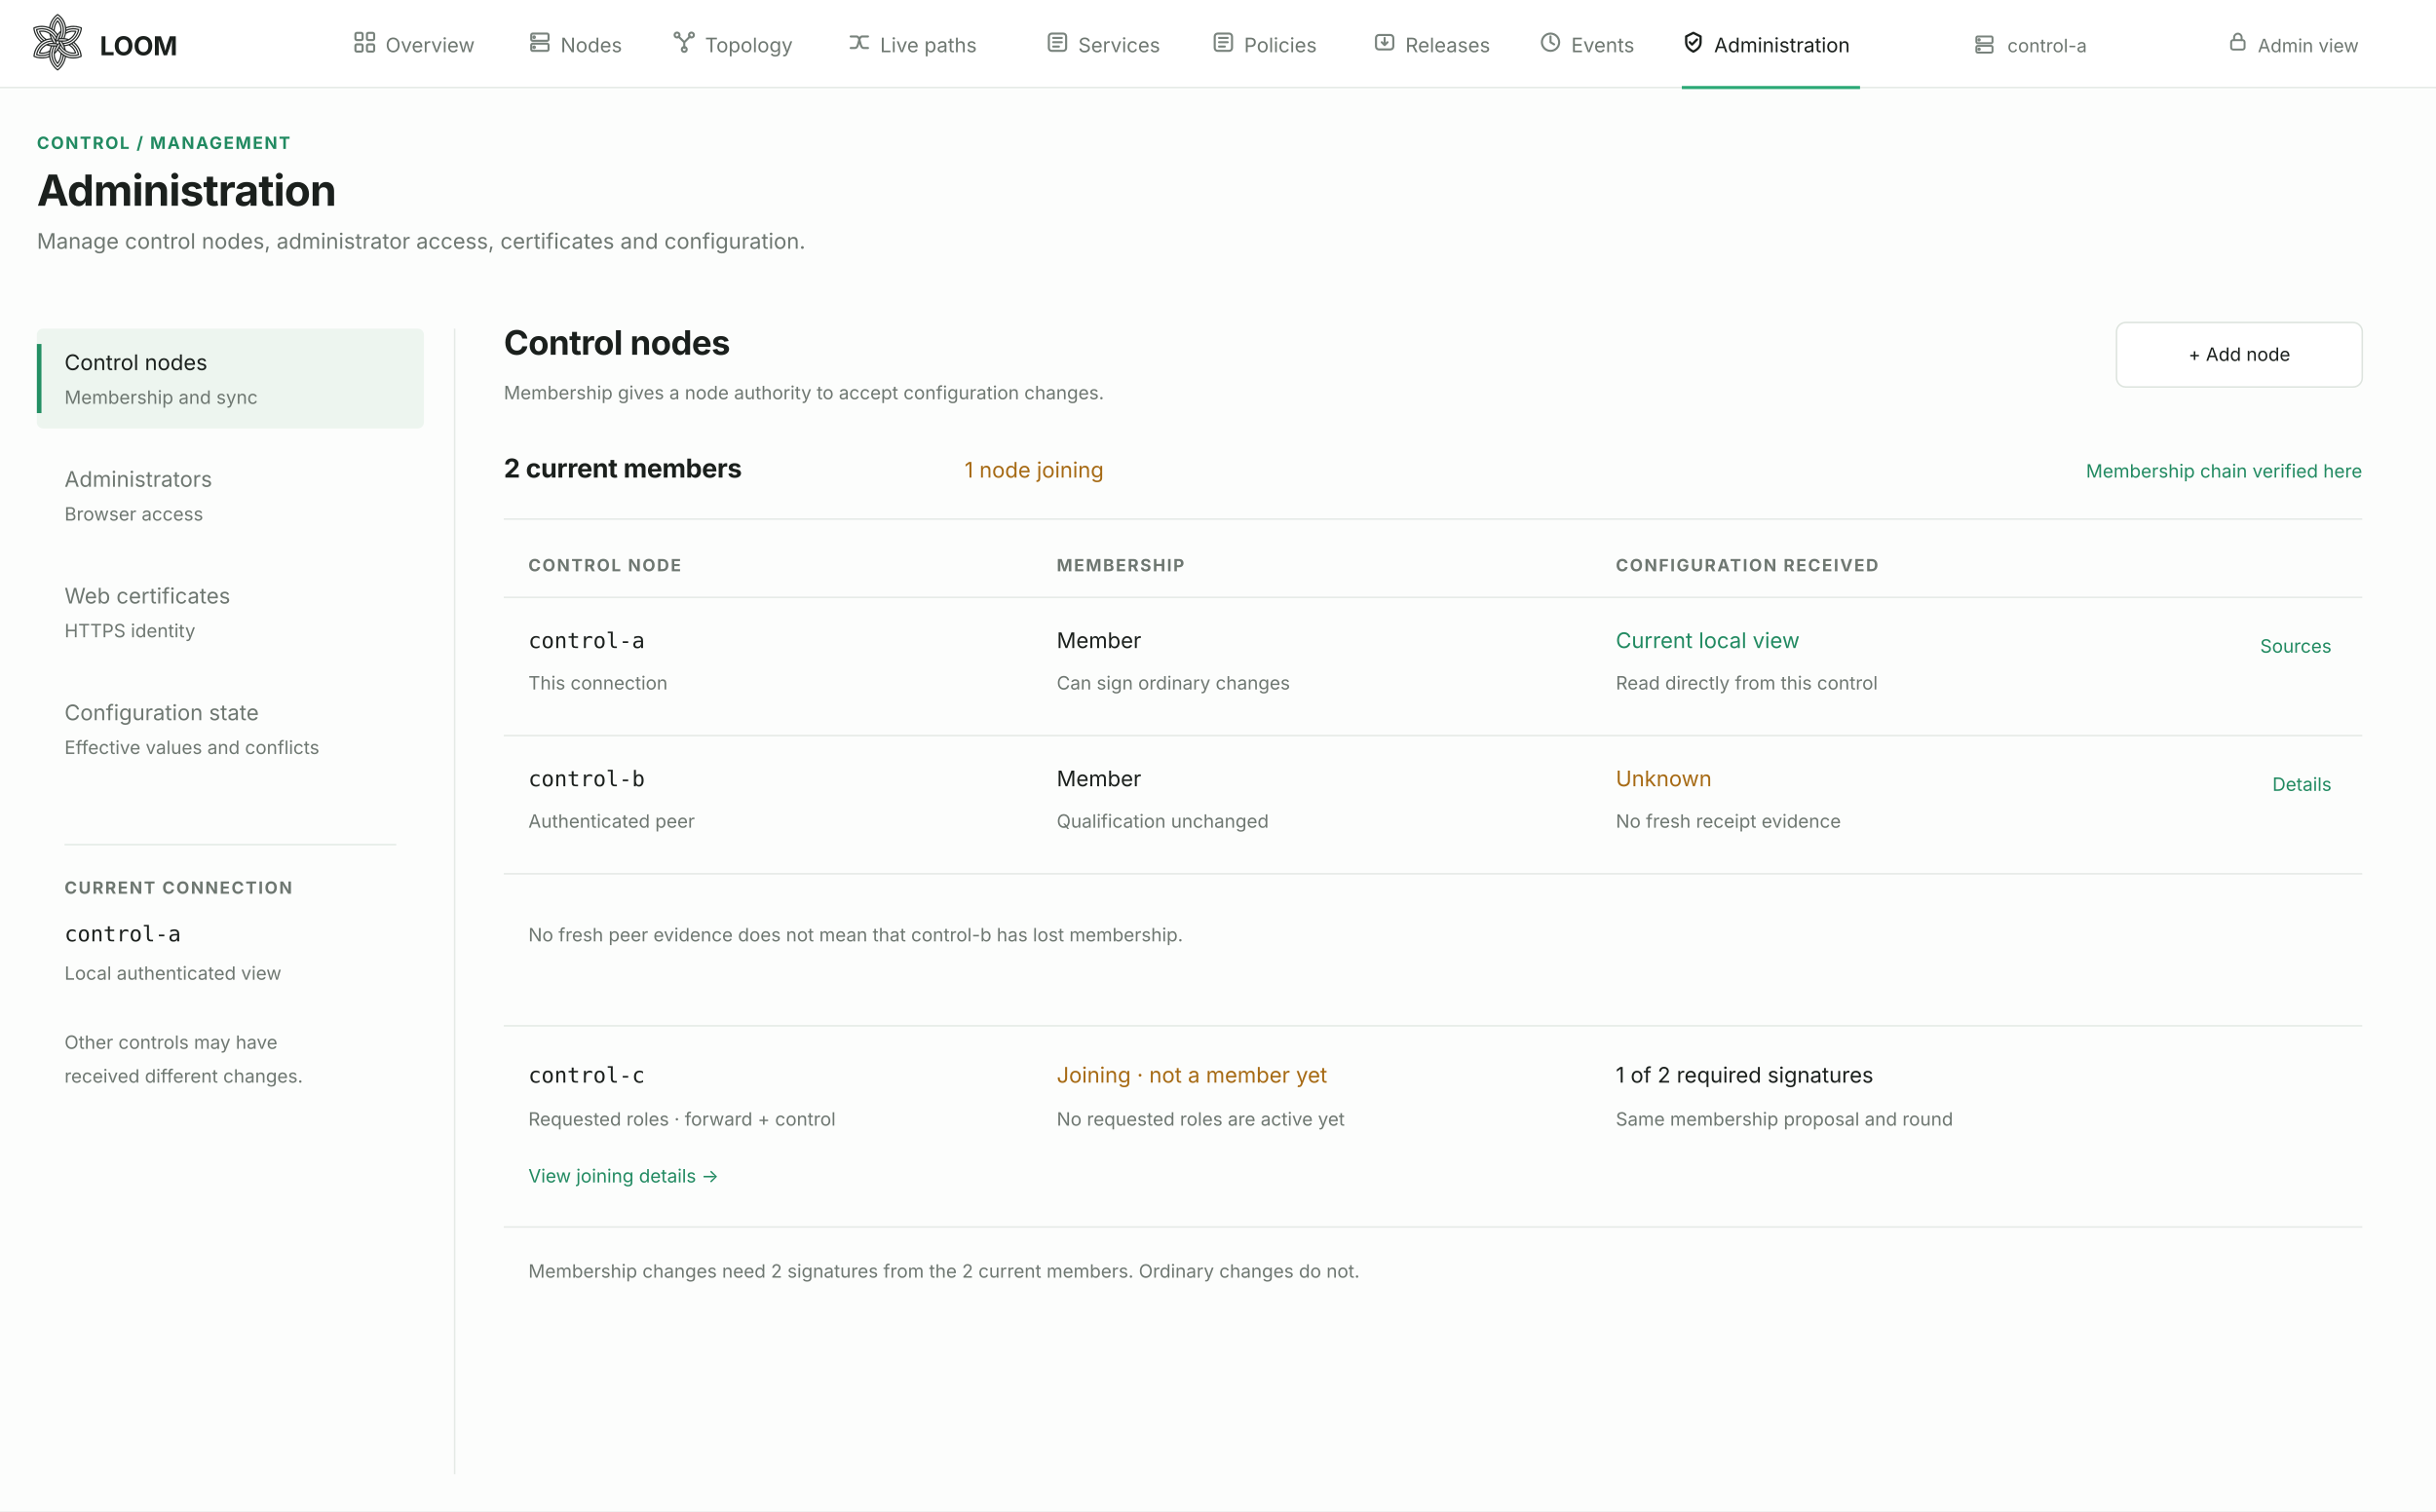
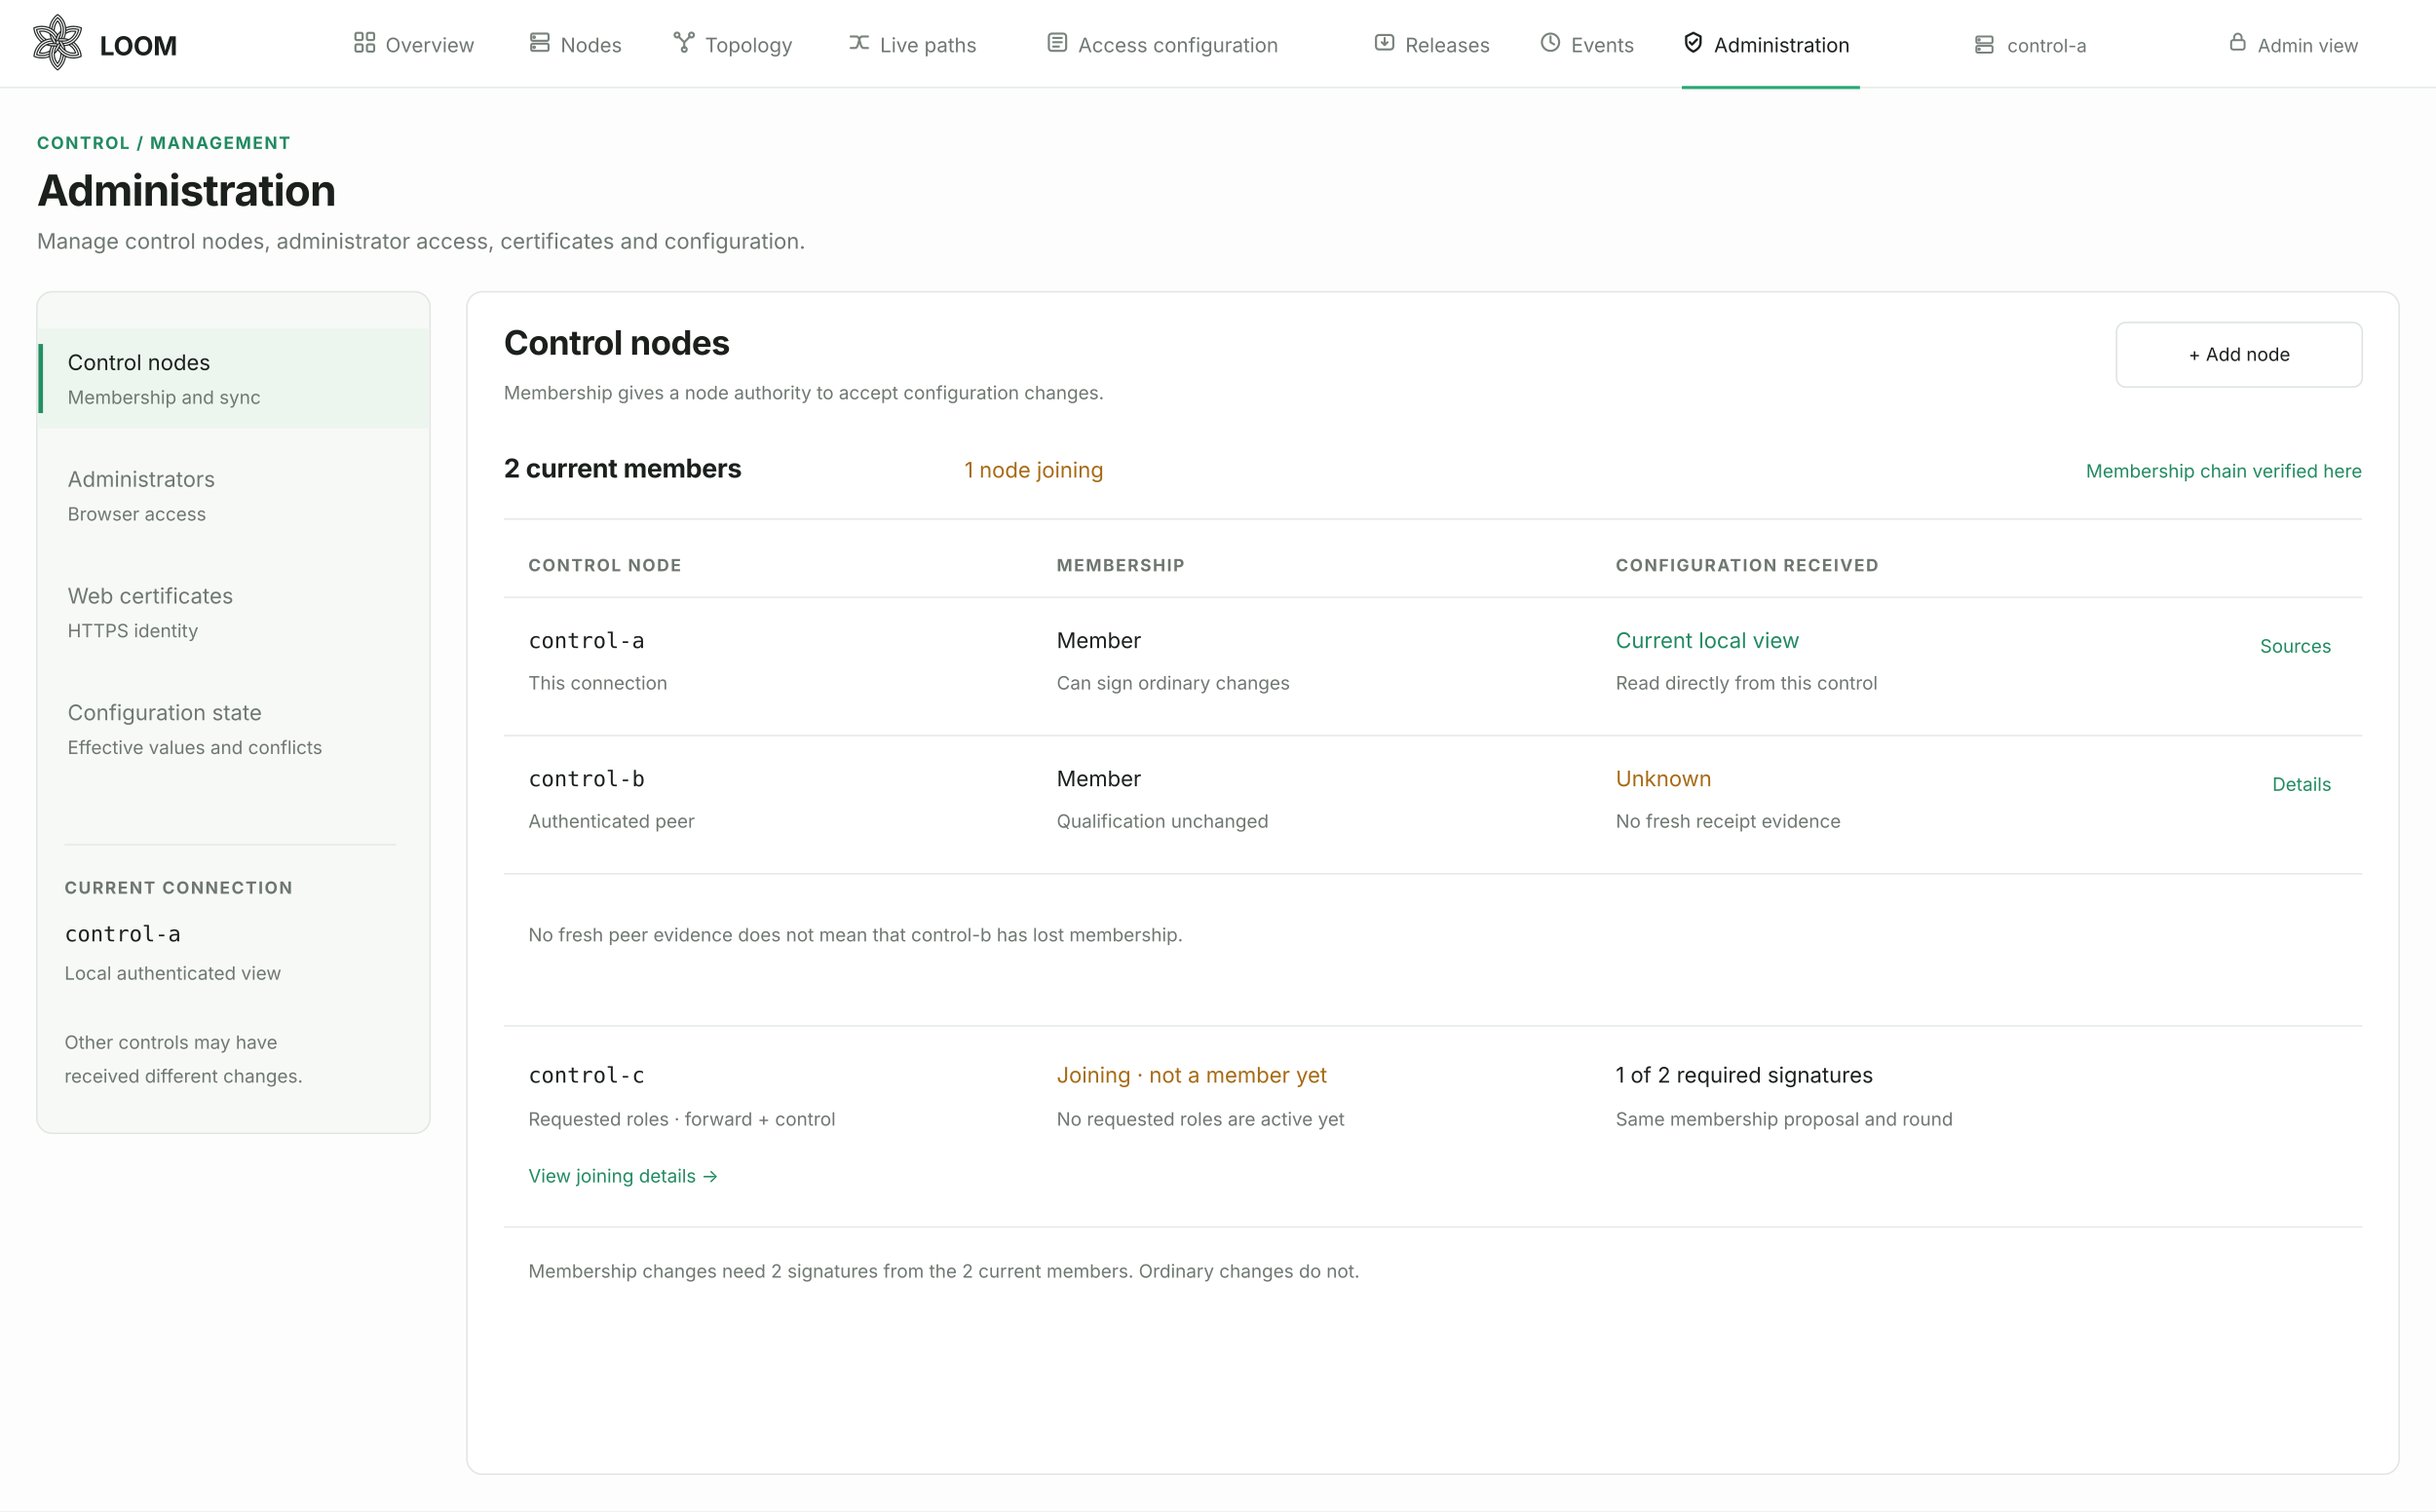
<svg xmlns="http://www.w3.org/2000/svg" width="1586" height="984" viewBox="0 0 1586 984" role="group" aria-labelledby="svg-title svg-desc">
  <defs>
    <marker id="route-arrow" markerWidth="8" markerHeight="8" refX="7" refY="4" orient="auto" markerUnits="strokeWidth">
      <path d="M0 0L8 4L0 8Z" fill="#4D78D1" />
    </marker>
    <symbol id="icon-grid" viewBox="0 0 16 16">
      <rect x="1.5" y="1.5" width="5" height="5" rx="1" />
      <rect x="9.5" y="1.5" width="5" height="5" rx="1" />
      <rect x="1.5" y="9.5" width="5" height="5" rx="1" />
      <rect x="9.5" y="9.5" width="5" height="5" rx="1" />
    </symbol>
    <symbol id="icon-node" viewBox="0 0 16 16">
      <rect x="2" y="2" width="12" height="5" rx="1" />
      <rect x="2" y="9" width="12" height="5" rx="1" />
      <circle cx="4" cy="4.5" r=".6" />
      <circle cx="4" cy="11.5" r=".6" />
    </symbol>
    <symbol id="icon-topology" viewBox="0 0 16 16">
      <path d="M4 4l4 4 4-4M8 8v4" />
      <circle cx="3" cy="3" r="1.7" />
      <circle cx="13" cy="3" r="1.7" />
      <circle cx="8" cy="13" r="1.7" />
    </symbol>
    <symbol id="icon-path" viewBox="0 0 16 16">
      <path d="M2 4h4c3 0 2 8 5 8h3M2 12h3c3 0 2-8 5-8h4" />
    </symbol>
    <symbol id="icon-service" viewBox="0 0 16 16">
      <rect x="2" y="2" width="12" height="12" rx="2" />
      <path d="M5 5h6M5 8h6M5 11h4" />
    </symbol>
    <symbol id="icon-release" viewBox="0 0 16 16">
      <rect x="2" y="3" width="12" height="10" rx="2" />
      <path d="M8 5v5m-2-2 2 2 2-2" />
    </symbol>
    <symbol id="icon-events" viewBox="0 0 16 16">
      <circle cx="8" cy="8" r="6" />
      <path d="M8 4v4l2.5 1.5" />
    </symbol>
    <symbol id="icon-signed" viewBox="0 0 16 16">
      <path d="M8 1.5 13 4v4c0 3-2 5-5 6.5C5 13 3 11 3 8V4Z" />
      <path d="m5.5 8 1.6 1.6 3.4-3.5" />
    </symbol>
    <symbol id="icon-lock" viewBox="0 0 16 16">
      <rect x="3" y="7" width="10" height="7" rx="1.5" />
      <path d="M5.2 7V5a2.8 2.8 0 0 1 5.6 0v2" />
    </symbol>
    <symbol id="icon-search" viewBox="0 0 16 16">
      <circle cx="7" cy="7" r="4.5" />
      <path d="m10.5 10.5 3 3" />
    </symbol>
    <symbol id="icon-terminal" viewBox="0 0 16 16">
      <rect x="1.5" y="2" width="13" height="12" rx="2" />
      <path d="m4 5 3 3-3 3m5 0h3" />
    </symbol>
    <symbol id="icon-code" viewBox="0 0 16 16">
      <path d="m5.5 3-4 5 4 5m5-10 4 5-4 5M9.5 2l-3 12" />
    </symbol>
    <symbol id="icon-qr" viewBox="0 0 16 16">
      <path d="M2 2h4v4H2zm8 0h4v4h-4zM2 10h4v4H2zm8 0v2m3-2v4m-3 0h2" />
    </symbol>
    <symbol id="icon-phone" viewBox="0 0 16 16">
      <rect x="4" y="1" width="8" height="14" rx="2" />
      <path d="M7 3h2M7 13h2" />
    </symbol>
    <symbol id="icon-globe" viewBox="0 0 16 16">
      <circle cx="8" cy="8" r="6" />
      <ellipse cx="8" cy="8" rx="2.5" ry="6" />
      <path d="M2 8h12" />
    </symbol>
    <symbol id="icon-expand" viewBox="0 0 16 16">
      <path d="M6 2H2v4m8-4h4v4M2 10v4h4m8-4v4h-4" />
    </symbol>
    <symbol id="icon-chevron" viewBox="0 0 16 16">
      <path d="m4 6 4 4 4-4" />
    </symbol>
    <symbol id="icon-filter" viewBox="0 0 16 16">
      <path d="M2 4h12M4 8h8m-6 4h4" />
    </symbol>
    <style>
    .ui { font-family: Inter, "Atkinson Hyperlegible Next", ui-sans-serif, system-ui, -apple-system, "Segoe UI", sans-serif; fill:#1B201D }
    .mono { font-family: "Intel One Mono", "SFMono-Regular", Consolas, monospace }
    .title { font-size:28px; font-weight:700; letter-spacing:-.5px }
    .section { font-size:17px; font-weight:650; letter-spacing:-.2px }
    .metric { font-size:22px; font-weight:650; letter-spacing:-.3px }
    .body { font-size:14px }
    .small { font-size:12px }
    .tiny { font-size:11px }
    .micro { font-size:10px }
    .eyebrow { font-size:11px; font-weight:700; letter-spacing:1px }
    .muted { fill:#6E7771 }
    .faint { fill:#929B95 }
    .green { fill:#218A61 }
    .amber { fill:#A66A14 }
    .red { fill:#B74E4E }
    .blue { fill:#427994 }
    .white { fill:#FFFFFF }
    .nav { font-size:13px }
    .nav-icon { fill:none; stroke:#79837D; stroke-width:1.45; stroke-linecap:round; stroke-linejoin:round }
    .nav-active { fill:none; stroke:#1B201D; stroke-width:1.6; stroke-linecap:round; stroke-linejoin:round }
    .rule { stroke:#E5EAE6; stroke-width:1 }
    .dash { stroke:#ABB7AF; stroke-width:1.5; stroke-dasharray:5 5; fill:none }
    .link { stroke:#B8C4BC; stroke-width:2; fill:none }
    .selected { stroke:#4D78D1; stroke-width:2.3; fill:none; marker-end:url(#route-arrow) }
</style>
  </defs>
  <rect width="1586" height="984" fill="#FCFDFC" />
  <rect x="0" y="0" width="1586" height="58" fill="#FFFFFF" />
  <line class="rule" x1="0" y1="57" x2="1586" y2="57" />
  <svg x="18" y="8" width="39" height="39" viewBox="127 112 1000 1000">
    <g transform="translate(0,1254) scale(1,-1)">
      <path d="M616 1108 c-67 -49 -118 -133 -129 -209 0 -6 0 -6 -14 -1 -75 27 -166 24 -239 -6 -13 -5 -14 -7 -11 -29 12 -80 53 -155 115 -211 l9 -8 -6 -5 c-61 -53 -100 -121 -114 -200 -5 -31 -5 -38 4 -42 57 -26 138 -34 203 -20 13 2 22 5 39 10 14 5 14 5 15 -2 9 -70 60 -155 121 -204 17 -15 18 -15 34 -2 47 37 87 93 107 151 7 20 16 52 16 60 0 4 1 4 12 0 72 -28 158 -27 236 3 17 6 17 7 15 27 -8 79 -49 159 -111 215 l-9 9 10 9 c61 53 105 139 114 219 2 15 1 16 -28 26 -75 25 -156 25 -227 -2 -4 -1 -8 -2 -8 -2 -1 0 -2 7 -3 15 -15 81 -60 152 -126 198 -12 9 -14 9 -25 1z M639 1084 c105 -82 142 -225 92 -356 -7 -18 -7 -17 -16 -17 -4 0 -8 1 -8 1 -1 1 1 7 4 15 32 78 30 170 -5 243 -16 35 -40 66 -68 88 -9 8 -11 8 -20 0 -47 -39 -82 -103 -93 -169 -1 -7 -2 -12 -2 -13 -1 0 -17 8 -17 9 -1 1 4 27 7 40 13 44 37 89 68 124 15 16 44 43 47 43 0 0 5 -3 11 -8z M638 1031 c77 -72 98 -200 50 -307 -3 -8 -5 -11 -7 -12 -2 -1 -17 -1 -18 0 -1 0 2 6 5 12 44 94 31 213 -31 278 -10 11 -12 10 -29 -12 -26 -36 -44 -83 -47 -128 0 -6 -1 -11 -1 -11 -1 0 -6 4 -16 11 -4 3 2 39 12 67 13 41 41 84 68 108 4 4 3 4 14 -6z M635 973 c24 -33 37 -74 40 -124 l0 -15 -10 -10 c-11 -11 -23 -25 -32 -38 -6 -8 -5 -9 -13 3 -9 13 -19 24 -30 36 l-10 10 0 13 c3 48 18 94 42 128 6 7 6 7 13 -3z M413 893 c79 -13 148 -56 193 -118 12 -17 11 -15 6 -26 -3 -6 -5 -10 -5 -10 0 0 -4 6 -9 13 -66 103 -190 147 -314 114 -20 -6 -21 -6 -14 -34 15 -60 54 -120 102 -158 9 -8 9 -7 0 -12 -9 -6 -8 -6 -18 2 -57 48 -97 120 -110 196 -2 14 -3 13 7 16 22 9 53 16 85 19 13 2 61 0 77 -2z M923 895 c30 -3 83 -16 89 -22 2 -2 -7 -43 -14 -64 -34 -100 -109 -176 -200 -203 -23 -7 -59 -13 -61 -11 -2 2 -8 16 -8 16 0 1 7 2 16 2 74 9 136 45 185 108 27 35 49 81 57 120 4 17 3 19 -13 24 -62 19 -135 15 -193 -9 -9 -4 -9 -5 -9 7 l0 10 9 3 c25 10 56 17 83 19 9 1 50 1 59 0z M400 854 c70 -9 134 -47 176 -104 7 -11 21 -34 21 -36 0 -2 -6 -24 -7 -25 0 -1 -4 5 -8 13 -38 76 -106 124 -190 134 -14 2 -49 1 -62 -1 -16 -3 -18 -5 -12 -21 14 -42 48 -88 87 -117 7 -5 13 -10 13 -10 0 -1 -17 -9 -18 -9 -5 0 -42 35 -56 52 -24 29 -46 72 -54 105 -3 11 -3 10 11 14 30 8 67 10 99 5z M926 854 c13 -1 39 -7 40 -9 2 -2 -8 -34 -17 -55 -43 -93 -125 -152 -220 -158 l-11 0 -6 9 c-3 5 -5 9 -5 9 0 1 8 1 18 1 56 0 107 23 153 69 29 29 59 79 63 104 1 10 -11 13 -53 12 -42 0 -71 -6 -107 -24 -12 -6 -11 -6 -10 5 1 4 1 9 1 10 0 3 1 3 13 8 45 19 93 26 141 19z M391 816 c30 -3 68 -16 91 -32 l6 -3 4 -15 c4 -16 10 -34 16 -47 4 -11 4 -11 -3 -11 -12 -2 -37 -6 -48 -9 -16 -4 -14 -4 -26 4 -38 25 -67 57 -86 96 -7 15 -7 16 0 17 10 1 36 1 46 0z M914 816 c3 -2 2 -5 -4 -18 -19 -39 -53 -75 -89 -97 l-8 -5 -11 3 c-15 4 -33 8 -45 9 -6 1 -11 2 -11 2 -1 0 1 7 4 14 6 17 12 36 15 48 l1 9 9 5 c27 15 55 25 85 30 10 1 51 1 54 0z M669 789 c-4 -19 -7 -27 -14 -39 -10 -18 -20 -39 -29 -64 -1 -4 -2 -5 -10 -9 -9 -5 -9 -5 -5 11 10 40 28 75 51 103 10 12 10 12 7 -2z M529 746 c14 -16 17 -20 25 -37 8 -17 22 -42 30 -54 5 -9 6 -24 1 -26 -7 -2 -13 5 -35 46 -15 28 -35 75 -35 83 0 2 7 -4 14 -12z M721 691 c25 -1 43 -3 61 -8 4 0 2 -2 -8 -5 -19 -6 -28 -7 -48 -6 -12 1 -29 1 -46 1 -36 -1 -37 -1 -33 11 2 7 1 6 24 7 12 0 23 1 26 1 2 0 13 0 24 -1z M525 681 c5 -10 5 -10 -7 -10 -120 -9 -223 -101 -248 -221 -4 -22 -4 -23 11 -28 61 -19 132 -16 192 7 5 2 9 3 10 3 0 0 0 -5 0 -10 l1 -9 -9 -4 c-62 -24 -145 -25 -216 -1 -17 5 -16 4 -14 15 15 104 74 190 160 235 34 17 63 25 108 30 8 1 7 2 12 -7z M638 655 l9 -4 0 -10 c1 -13 2 -12 -10 -19 l-9 -6 -10 6 -9 6 -1 11 0 11 9 5 c12 6 11 6 21 0z M683 651 c0 -1 6 -10 12 -21 18 -30 29 -54 39 -82 6 -19 6 -19 -4 -9 -16 16 -22 25 -30 42 -7 14 -25 48 -30 54 -2 3 -3 15 -1 16 1 2 13 1 14 0z M546 642 c3 -5 5 -9 5 -9 0 -1 -7 -1 -16 -1 -94 0 -185 -66 -216 -155 -7 -22 -6 -23 23 -27 44 -5 89 3 131 21 7 3 13 6 13 6 0 -1 -1 -5 -1 -11 l-1 -11 -11 -5 c-53 -22 -115 -26 -174 -12 -11 3 -10 3 -9 10 8 39 30 82 58 115 44 53 119 88 184 88 l9 0 5 -9z M902 622 c45 -39 79 -92 96 -151 5 -19 10 -43 10 -51 l1 -7 -14 -5 c-89 -30 -180 -22 -253 22 -40 25 -68 49 -93 83 l-7 10 4 7 c7 13 6 12 12 3 73 -104 198 -148 317 -110 12 4 13 4 8 27 -9 42 -31 88 -59 123 -8 10 -33 35 -42 41 -6 5 -6 5 2 11 9 6 8 6 18 -3z M542 610 c10 -1 27 -1 38 -1 l20 0 8 -5 c4 -2 8 -4 8 -5 0 0 -1 -2 -2 -4 l-1 -4 -43 0 c-45 1 -55 2 -81 7 -8 1 -14 3 -15 3 0 1 15 6 27 8 15 3 15 3 20 2 2 0 11 0 21 -1z M661 609 c5 -9 -53 -107 -73 -125 -3 -3 -3 0 1 14 4 17 8 26 14 37 12 18 31 52 34 60 1 2 4 5 11 10 11 7 11 7 13 4z M863 604 c48 -36 83 -90 98 -148 2 -7 3 -14 3 -14 -1 -1 -5 -3 -11 -4 -90 -23 -180 3 -247 69 -17 18 -42 51 -42 56 0 2 9 20 10 20 0 0 3 -4 5 -8 36 -66 102 -112 177 -124 12 -2 51 -2 64 0 19 4 21 5 17 17 -15 50 -55 103 -97 128 -1 1 -2 2 -2 2 0 1 17 10 19 10 0 0 3 -2 6 -4z M458 585 c12 -4 37 -9 48 -11 8 0 7 0 3 -10 -5 -13 -13 -36 -16 -49 -3 -13 -2 -12 -19 -21 -38 -19 -72 -26 -112 -25 -22 1 -23 1 -23 5 3 13 23 45 41 67 16 18 58 49 64 48 1 -1 7 -2 14 -4z M824 583 c35 -22 63 -53 81 -89 6 -12 11 -22 10 -23 -4 -3 -47 -2 -68 2 -26 5 -69 24 -82 35 0 1 -2 8 -4 17 -2 9 -6 23 -10 32 -6 19 -6 18 1 19 14 1 57 11 59 13 1 1 4 0 13 -6z M553 570 c1 -1 1 -2 -2 -7 -11 -21 -21 -55 -26 -82 -15 -86 17 -180 82 -245 20 -20 19 -20 40 0 44 45 71 101 82 165 1 6 2 11 2 11 0 1 4 -1 9 -4 l8 -4 0 -5 c-11 -74 -51 -146 -110 -198 -12 -10 -10 -10 -21 -1 -77 65 -122 167 -113 259 3 34 14 74 26 103 l4 9 9 0 c5 0 9 0 10 -1z M597 570 c0 -1 -4 -9 -8 -18 -43 -88 -35 -184 20 -258 15 -20 17 -21 27 -10 30 33 52 90 57 145 0 11 0 11 10 3 10 -7 9 -6 7 -19 -7 -62 -34 -117 -76 -161 l-7 -7 -8 8 c-51 50 -82 131 -77 200 3 35 12 70 28 103 l7 14 10 0 c5 0 10 0 10 0z M639 493 c5 -6 14 -17 22 -24 l13 -14 0 -8 c0 -44 -14 -93 -38 -130 -9 -14 -9 -14 -13 -8 -26 35 -42 84 -42 127 l0 11 12 12 c11 12 22 25 31 38 3 4 6 7 6 7 0 0 4 -5 9 -11z" fill="#252927" fill-rule="evenodd" clip-rule="evenodd" />
    </g>
  </svg>
  <text class="ui section" x="65" y="36" text-anchor="start">LOOM</text>
  <use href="#icon-grid" x="230" y="20" width="15" height="15" class="nav-icon" />
  <text class="ui nav muted" x="251" y="34" text-anchor="start">Overview</text>
  <use href="#icon-node" x="344" y="20" width="15" height="15" class="nav-icon" />
  <text class="ui nav muted" x="365" y="34" text-anchor="start">Nodes</text>
  <use href="#icon-topology" x="438" y="20" width="15" height="15" class="nav-icon" />
  <text class="ui nav muted" x="459" y="34" text-anchor="start">Topology</text>
  <use href="#icon-path" x="552" y="20" width="15" height="15" class="nav-icon" />
  <text class="ui nav muted" x="573" y="34" text-anchor="start">Live paths</text>
-   <use href="#icon-service" x="681" y="20" width="15" height="15" class="nav-icon" />
-   <text class="ui nav muted" x="702" y="34" text-anchor="start">Services</text>
-   <use href="#icon-service" x="789" y="20" width="15" height="15" class="nav-icon" />
-   <text class="ui nav muted" x="810" y="34" text-anchor="start">Policies</text>
+   <a href="05-services.svg" data-ui="intent-entry">
+     <use href="#icon-service" x="681" y="20" width="15" height="15" class="nav-icon" />
+     <text class="ui nav muted" x="702" y="34" text-anchor="start">Access configuration</text>
+   </a>
  <use href="#icon-release" x="894" y="20" width="15" height="15" class="nav-icon" />
  <text class="ui nav muted" x="915" y="34" text-anchor="start">Releases</text>
  <use href="#icon-events" x="1002" y="20" width="15" height="15" class="nav-icon" />
  <text class="ui nav muted" x="1023" y="34" text-anchor="start">Events</text>
  <a href="09-administration.svg" data-ui="administration-entry">
    <use href="#icon-signed" x="1095" y="20" width="15" height="15" class="nav-active" />
    <text class="ui nav" x="1116" y="34" text-anchor="start">Administration</text>
    <line x1="1095" y1="57" x2="1211" y2="57" stroke="#2AA875" stroke-width="2" />
  </a>
  <use href="#icon-node" x="1285" y="22" width="14" height="14" class="nav-icon" />
  <text class="ui small muted" x="1307" y="34" text-anchor="start">control-a</text>
  <use href="#icon-lock" x="1450" y="20" width="14" height="14" class="nav-icon" />
  <text class="ui small muted" x="1470" y="34" text-anchor="start">Admin view</text>
  <text class="ui eyebrow green" x="24" y="97" text-anchor="start">CONTROL / MANAGEMENT</text>
  <text class="ui title" x="24" y="134" text-anchor="start">Administration</text>
  <text class="ui body muted" x="24" y="162" text-anchor="start">Manage control nodes, administrator access, certificates and configuration.</text>
+   <rect data-ui="workspace-surface" data-surface="navigation" x="24" y="190" width="256" height="548" rx="10" fill="#F7F9F7" stroke="#E2E6E3" />
+   <rect data-ui="workspace-surface" data-surface="content" x="304" y="190" width="1258" height="770" rx="10" fill="#FFFFFF" stroke="#E2E6E3" />
  <a href="09-administration.svg" data-ui="administration-navigation" data-section="controls" aria-current="page">
-     <rect x="24" y="214" width="252" height="65" rx="4" fill="#EDF5EF" stroke="none" />
-     <rect x="24" y="224" width="3" height="45" rx="0" fill="#248F64" stroke="none" />
-     <text class="ui body" x="42" y="241" text-anchor="start">Control nodes</text>
-     <text class="ui small muted" x="42" y="263" text-anchor="start">Membership and sync</text>
+     <rect x="25" y="214" width="254" height="65" rx="0" fill="#EDF5EF" stroke="none" />
+     <rect x="25" y="224" width="3" height="45" rx="0" fill="#248F64" stroke="none" />
+     <text class="ui body" x="44" y="241" text-anchor="start">Control nodes</text>
+     <text class="ui small muted" x="44" y="263" text-anchor="start">Membership and sync</text>
  </a>
  <a href="09-administration-administrators.svg" data-ui="administration-navigation" data-section="administrators" aria-current="false">
-     <rect x="24" y="290" width="252" height="65" rx="4" fill="transparent" stroke="none" />
-     <text class="ui body muted" x="42" y="317" text-anchor="start">Administrators</text>
-     <text class="ui small muted" x="42" y="339" text-anchor="start">Browser access</text>
+     <rect x="25" y="290" width="254" height="65" rx="0" fill="transparent" stroke="none" />
+     <text class="ui body muted" x="44" y="317" text-anchor="start">Administrators</text>
+     <text class="ui small muted" x="44" y="339" text-anchor="start">Browser access</text>
  </a>
  <a href="09-administration-certificates.svg" data-ui="administration-navigation" data-section="certificates" aria-current="false">
-     <rect x="24" y="366" width="252" height="65" rx="4" fill="transparent" stroke="none" />
-     <text class="ui body muted" x="42" y="393" text-anchor="start">Web certificates</text>
-     <text class="ui small muted" x="42" y="415" text-anchor="start">HTTPS identity</text>
+     <rect x="25" y="366" width="254" height="65" rx="0" fill="transparent" stroke="none" />
+     <text class="ui body muted" x="44" y="393" text-anchor="start">Web certificates</text>
+     <text class="ui small muted" x="44" y="415" text-anchor="start">HTTPS identity</text>
  </a>
  <a href="09-administration-configuration.svg" data-ui="administration-navigation" data-section="configuration" aria-current="false">
-     <rect x="24" y="442" width="252" height="65" rx="4" fill="transparent" stroke="none" />
-     <text class="ui body muted" x="42" y="469" text-anchor="start">Configuration state</text>
-     <text class="ui small muted" x="42" y="491" text-anchor="start">Effective values and conflicts</text>
-   </a>
-   <line class="rule" x1="296" y1="214" x2="296" y2="960" />
+     <rect x="25" y="442" width="254" height="65" rx="0" fill="transparent" stroke="none" />
+     <text class="ui body muted" x="44" y="469" text-anchor="start">Configuration state</text>
+     <text class="ui small muted" x="44" y="491" text-anchor="start">Effective values and conflicts</text>
+   </a>
  <line class="rule" x1="42" y1="550" x2="258" y2="550" />
  <text class="ui eyebrow muted" x="42" y="582" text-anchor="start">CURRENT CONNECTION</text>
  <text class="ui body mono" x="42" y="613" text-anchor="start">control-a</text>
  <text class="ui small muted" x="42" y="638" text-anchor="start">Local authenticated view</text>
  <text class="ui small muted" x="42" y="683" text-anchor="start">Other controls may have</text>
  <text class="ui small muted" x="42" y="705" text-anchor="start">received different changes.</text>
  <g id="overview" class="administration-target" />
  <g id="administration-overview" class="administration-scene" data-ui="administration-scene" data-scene="overview">
    <text class="ui metric" x="328" y="231" text-anchor="start">Control nodes</text>
    <text class="ui small muted" x="328" y="260" text-anchor="start">Membership gives a node authority to accept configuration changes.</text>
    <a href="02-nodes-add-ssh.svg" data-ui="administration-action" data-action="+ Add node">
      <g data-ui="button">
        <rect x="1378" y="210" width="160" height="42" rx="6" fill="#FFFFFF" stroke="#DDE4DE" />
        <text class="ui small" x="1458" y="235" text-anchor="middle">+ Add node</text>
      </g>
    </a>
    <text class="ui section" x="328" y="311" text-anchor="start">2 current members</text>
    <text class="ui body amber" x="628" y="311" text-anchor="start">1 node joining</text>
    <text class="ui small green" x="1538" y="311" text-anchor="end">Membership chain verified here</text>
    <line class="rule" x1="328" y1="338" x2="1538" y2="338" />
    <text class="ui eyebrow muted" x="344" y="372" text-anchor="start">CONTROL NODE</text>
    <text class="ui eyebrow muted" x="688" y="372" text-anchor="start">MEMBERSHIP</text>
    <text class="ui eyebrow muted" x="1052" y="372" text-anchor="start">CONFIGURATION RECEIVED</text>
    <line class="rule" x1="328" y1="389" x2="1538" y2="389" />
    <g data-ui="control-member" data-control="demo-control-a" data-membership="member">
      <text class="ui body mono" x="344" y="422" text-anchor="start">control-a</text>
      <text class="ui small muted" x="344" y="449" text-anchor="start">This connection</text>
      <text class="ui body" x="688" y="422" text-anchor="start">Member</text>
      <text class="ui small muted" x="688" y="449" text-anchor="start">Can sign ordinary changes</text>
      <text class="ui body green" x="1052" y="422" text-anchor="start">Current local view</text>
      <text class="ui small muted" x="1052" y="449" text-anchor="start">Read directly from this control</text>
      <a href="#sync" data-ui="administration-link">
        <text class="ui small green" x="1518" y="425" text-anchor="end">Sources</text>
      </a>
      <line class="rule" x1="328" y1="479" x2="1538" y2="479" />
    </g>
    <g data-ui="control-member" data-control="demo-control-b" data-membership="member">
      <text class="ui body mono" x="344" y="512" text-anchor="start">control-b</text>
      <text class="ui small muted" x="344" y="539" text-anchor="start">Authenticated peer</text>
      <text class="ui body" x="688" y="512" text-anchor="start">Member</text>
      <text class="ui small muted" x="688" y="539" text-anchor="start">Qualification unchanged</text>
      <text class="ui body amber" x="1052" y="512" text-anchor="start">Unknown</text>
      <text class="ui small muted" x="1052" y="539" text-anchor="start">No fresh receipt evidence</text>
      <a href="#sync" data-ui="administration-link">
        <text class="ui small green" x="1518" y="515" text-anchor="end">Details</text>
      </a>
      <line class="rule" x1="328" y1="569" x2="1538" y2="569" />
    </g>
    <text class="ui small muted" x="344" y="613" text-anchor="start">No fresh peer evidence does not mean that control-b has lost membership.</text>
    <line class="rule" x1="328" y1="668" x2="1538" y2="668" />
    <text class="ui body mono" x="344" y="705" text-anchor="start">control-c</text>
    <text class="ui body amber" x="688" y="705" text-anchor="start">Joining · not a member yet</text>
    <text class="ui body" x="1052" y="705" text-anchor="start">1 of 2 required signatures</text>
    <text class="ui small muted" x="344" y="733" text-anchor="start">Requested roles · forward + control</text>
    <text class="ui small muted" x="688" y="733" text-anchor="start">No requested roles are active yet</text>
    <text class="ui small muted" x="1052" y="733" text-anchor="start">Same membership proposal and round</text>
    <a href="02-nodes-detail.svg#detail-control-waiting-overview" data-ui="administration-link">
      <text class="ui small green" x="344" y="770" text-anchor="start">View joining details →</text>
    </a>
    <line class="rule" x1="328" y1="799" x2="1538" y2="799" />
    <text class="ui small muted" x="344" y="832" text-anchor="start">Membership changes need 2 signatures from the 2 current members. Ordinary changes do not.</text>
  </g>
  <g id="sync" class="administration-target" />
  <g id="administration-sync" class="administration-scene" data-ui="administration-scene" data-scene="sync">
    <text class="ui metric" x="328" y="231" text-anchor="start">Control nodes</text>
    <text class="ui small muted" x="328" y="260" text-anchor="start">Membership gives a node authority to accept configuration changes.</text>
    <a href="02-nodes-add-ssh.svg" data-ui="administration-action" data-action="+ Add node">
      <g data-ui="button">
        <rect x="1378" y="210" width="160" height="42" rx="6" fill="#FFFFFF" stroke="#DDE4DE" />
        <text class="ui small" x="1458" y="235" text-anchor="middle">+ Add node</text>
      </g>
    </a>
    <text class="ui section" x="328" y="311" text-anchor="start">2 current members</text>
    <text class="ui body amber" x="628" y="311" text-anchor="start">1 node joining</text>
    <text class="ui small green" x="1538" y="311" text-anchor="end">Membership chain verified here</text>
    <line class="rule" x1="328" y1="338" x2="1538" y2="338" />
    <text class="ui eyebrow muted" x="344" y="372" text-anchor="start">CONTROL NODE</text>
    <text class="ui eyebrow muted" x="688" y="372" text-anchor="start">MEMBERSHIP</text>
    <text class="ui eyebrow muted" x="1052" y="372" text-anchor="start">CONFIGURATION RECEIVED</text>
    <line class="rule" x1="328" y1="389" x2="1538" y2="389" />
    <g data-ui="control-member" data-control="demo-control-a" data-membership="member">
      <text class="ui body mono" x="344" y="422" text-anchor="start">control-a</text>
      <text class="ui small muted" x="344" y="449" text-anchor="start">This connection</text>
      <text class="ui body" x="688" y="422" text-anchor="start">Member</text>
      <text class="ui small muted" x="688" y="449" text-anchor="start">Can sign ordinary changes</text>
      <text class="ui body green" x="1052" y="422" text-anchor="start">Current local view</text>
      <text class="ui small muted" x="1052" y="449" text-anchor="start">Read directly from this control</text>
      <a href="#sync" data-ui="administration-link">
        <text class="ui small green" x="1518" y="425" text-anchor="end">Sources</text>
      </a>
      <line class="rule" x1="328" y1="479" x2="1538" y2="479" />
    </g>
    <g data-ui="control-member" data-control="demo-control-b" data-membership="member">
      <rect x="328" y="479" width="1210" height="90" rx="0" fill="#EEF4FA" stroke="none" />
      <text class="ui body mono" x="344" y="512" text-anchor="start">control-b</text>
      <text class="ui small muted" x="344" y="539" text-anchor="start">Authenticated peer</text>
      <text class="ui body" x="688" y="512" text-anchor="start">Member</text>
      <text class="ui small muted" x="688" y="539" text-anchor="start">Qualification unchanged</text>
      <text class="ui body amber" x="1052" y="512" text-anchor="start">Unknown</text>
      <text class="ui small muted" x="1052" y="539" text-anchor="start">No fresh receipt evidence</text>
      <a href="#sync" data-ui="administration-link">
        <text class="ui small green" x="1518" y="515" text-anchor="end">Details</text>
      </a>
      <line class="rule" x1="328" y1="569" x2="1538" y2="569" />
    </g>
    <text class="ui section" x="344" y="608" text-anchor="start">What this control has verified</text>
    <text class="ui small muted" x="344" y="640" text-anchor="start">Issuer</text>
    <text class="ui small muted" x="720" y="640" text-anchor="start">Known at control-a</text>
    <text class="ui small muted" x="1120" y="640" text-anchor="start">Received at control-b</text>
    <text class="ui body mono" x="344" y="678" text-anchor="start">control-a</text>
    <text class="ui body mono" x="720" y="678" text-anchor="start">24</text>
    <text class="ui small amber" x="1120" y="678" text-anchor="start">Unknown · no fresh readback</text>
    <text class="ui body mono" x="344" y="711" text-anchor="start">control-b</text>
    <text class="ui body mono" x="720" y="711" text-anchor="start">18</text>
    <text class="ui small amber" x="1120" y="711" text-anchor="start">Unknown · no fresh readback</text>
    <text class="ui small muted" x="344" y="748" text-anchor="start">Each issuer has its own sequence. 24 and 18 are not comparable versions.</text>
    <a href="#overview" data-ui="administration-link">
      <text class="ui small green" x="1518" y="748" text-anchor="end">Hide details</text>
    </a>
    <line class="rule" x1="328" y1="785" x2="1538" y2="785" />
    <text class="ui body mono" x="344" y="822" text-anchor="start">control-c</text>
    <text class="ui body amber" x="688" y="822" text-anchor="start">Joining · not a member yet</text>
    <text class="ui body" x="1052" y="822" text-anchor="start">1 of 2 required signatures</text>
    <text class="ui small muted" x="344" y="850" text-anchor="start">Requested roles · forward + control</text>
    <text class="ui small muted" x="688" y="850" text-anchor="start">No requested roles are active yet</text>
    <text class="ui small muted" x="1052" y="850" text-anchor="start">Same membership proposal and round</text>
    <a href="02-nodes-detail.svg#detail-control-waiting-overview" data-ui="administration-link">
      <text class="ui small green" x="344" y="887" text-anchor="start">View joining details →</text>
    </a>
    <line class="rule" x1="328" y1="916" x2="1538" y2="916" />
    <text class="ui small muted" x="344" y="949" text-anchor="start">Membership changes need 2 signatures from the 2 current members. Ordinary changes do not.</text>
  </g>
  <style>.administration-scene { display:none; } #administration-overview { display:inline; }
svg:has(.administration-target:target) #administration-overview { display:none; }
a { cursor:pointer; }
svg:has(#overview:target) #administration-overview { display:inline; }
svg:has(#sync:target) #administration-sync { display:inline; }</style>
</svg>
